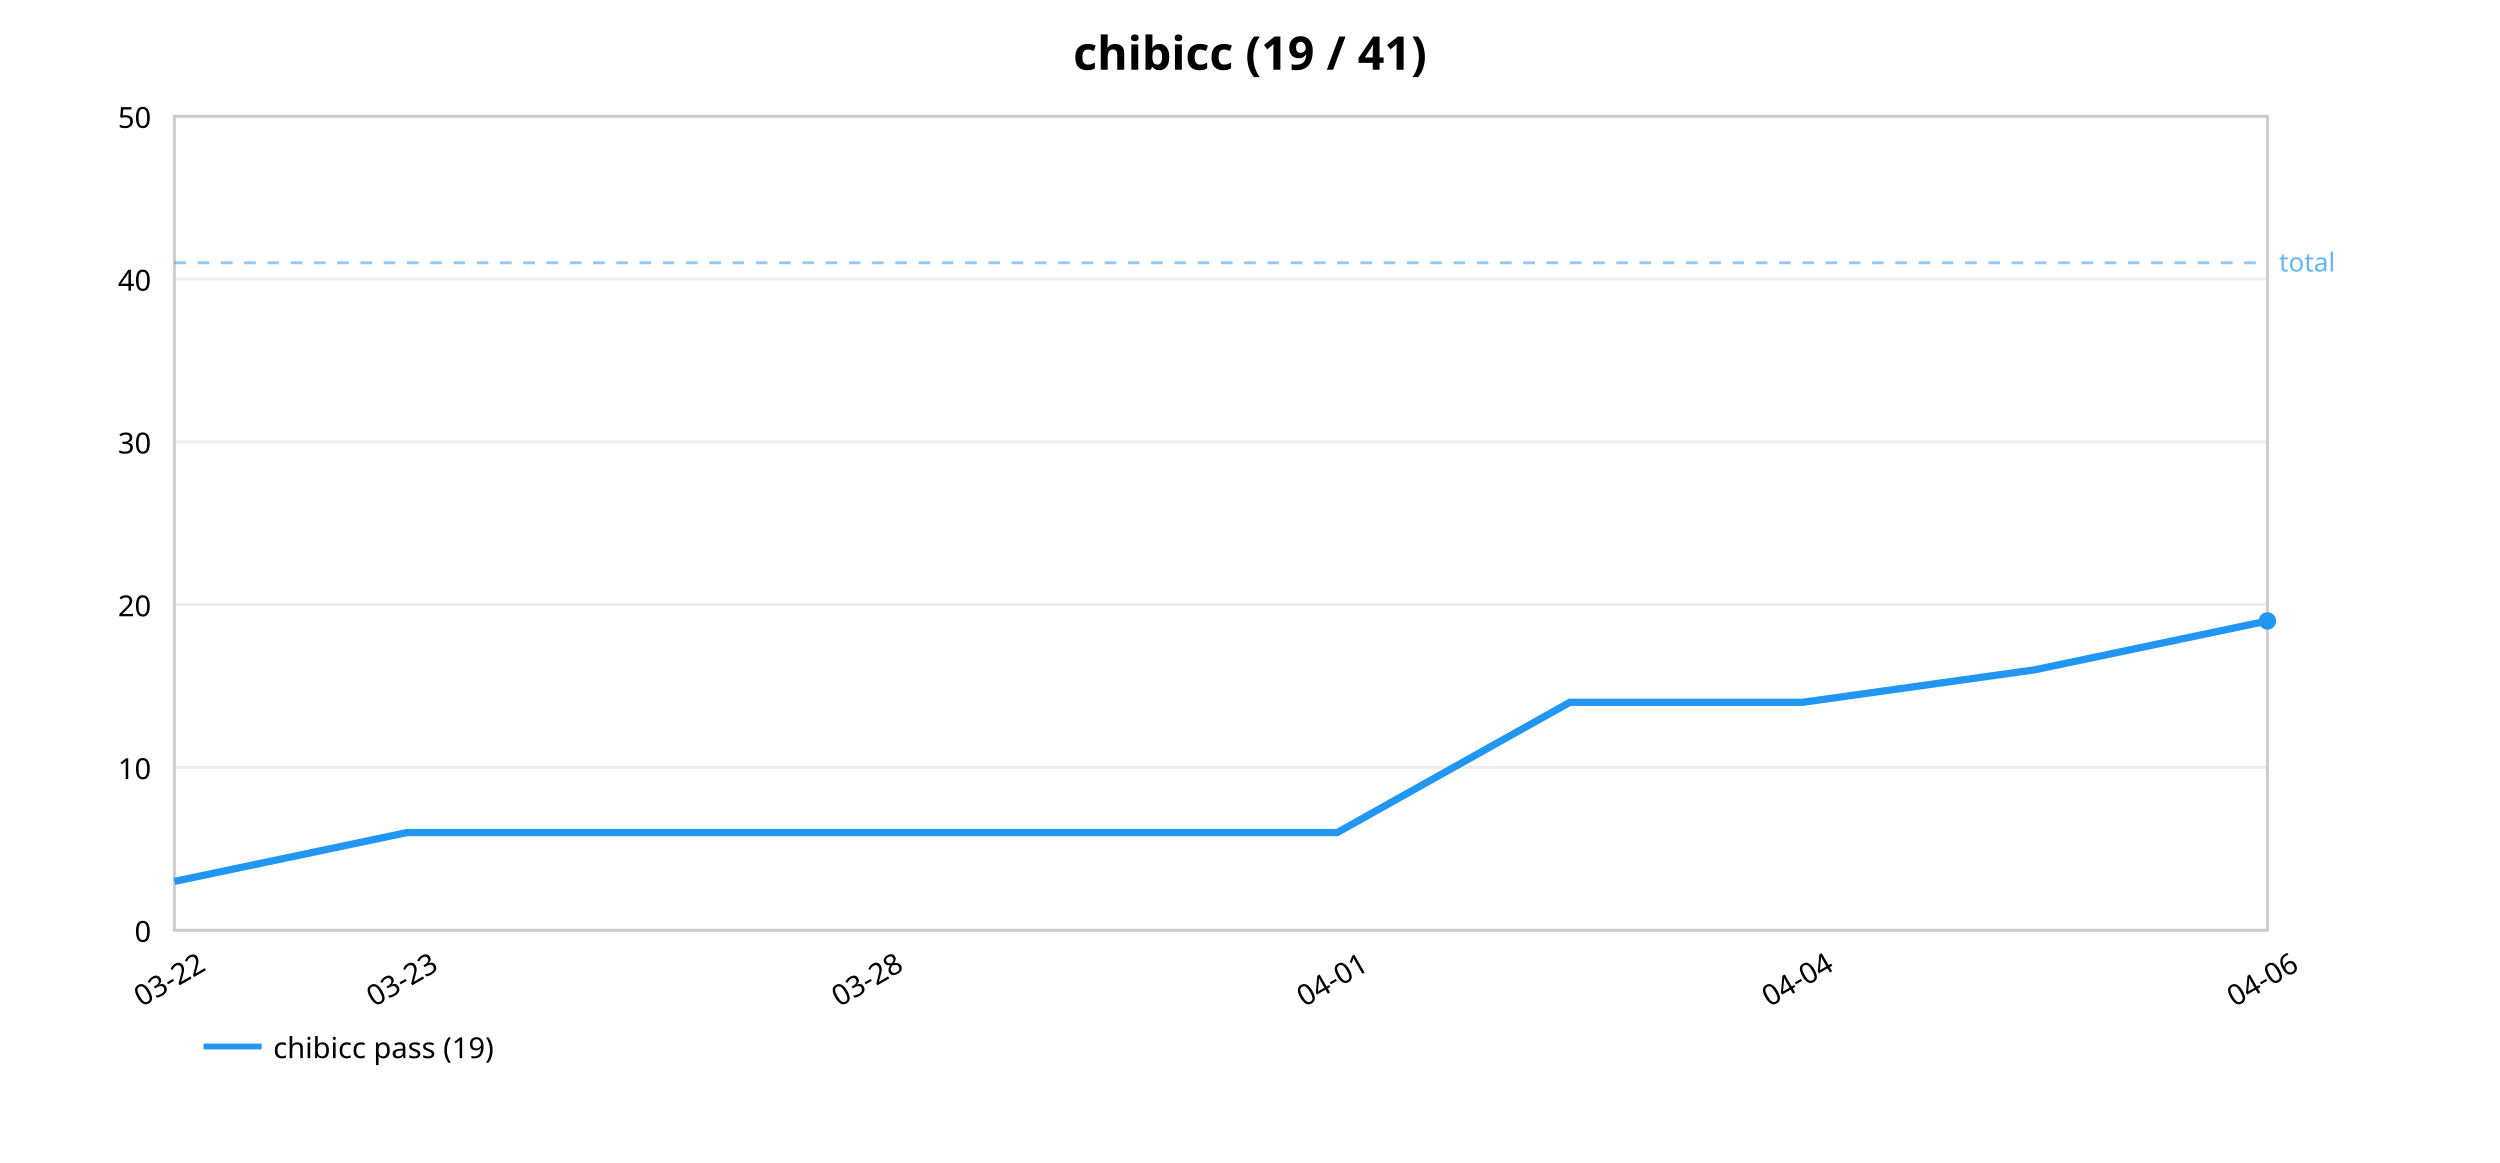
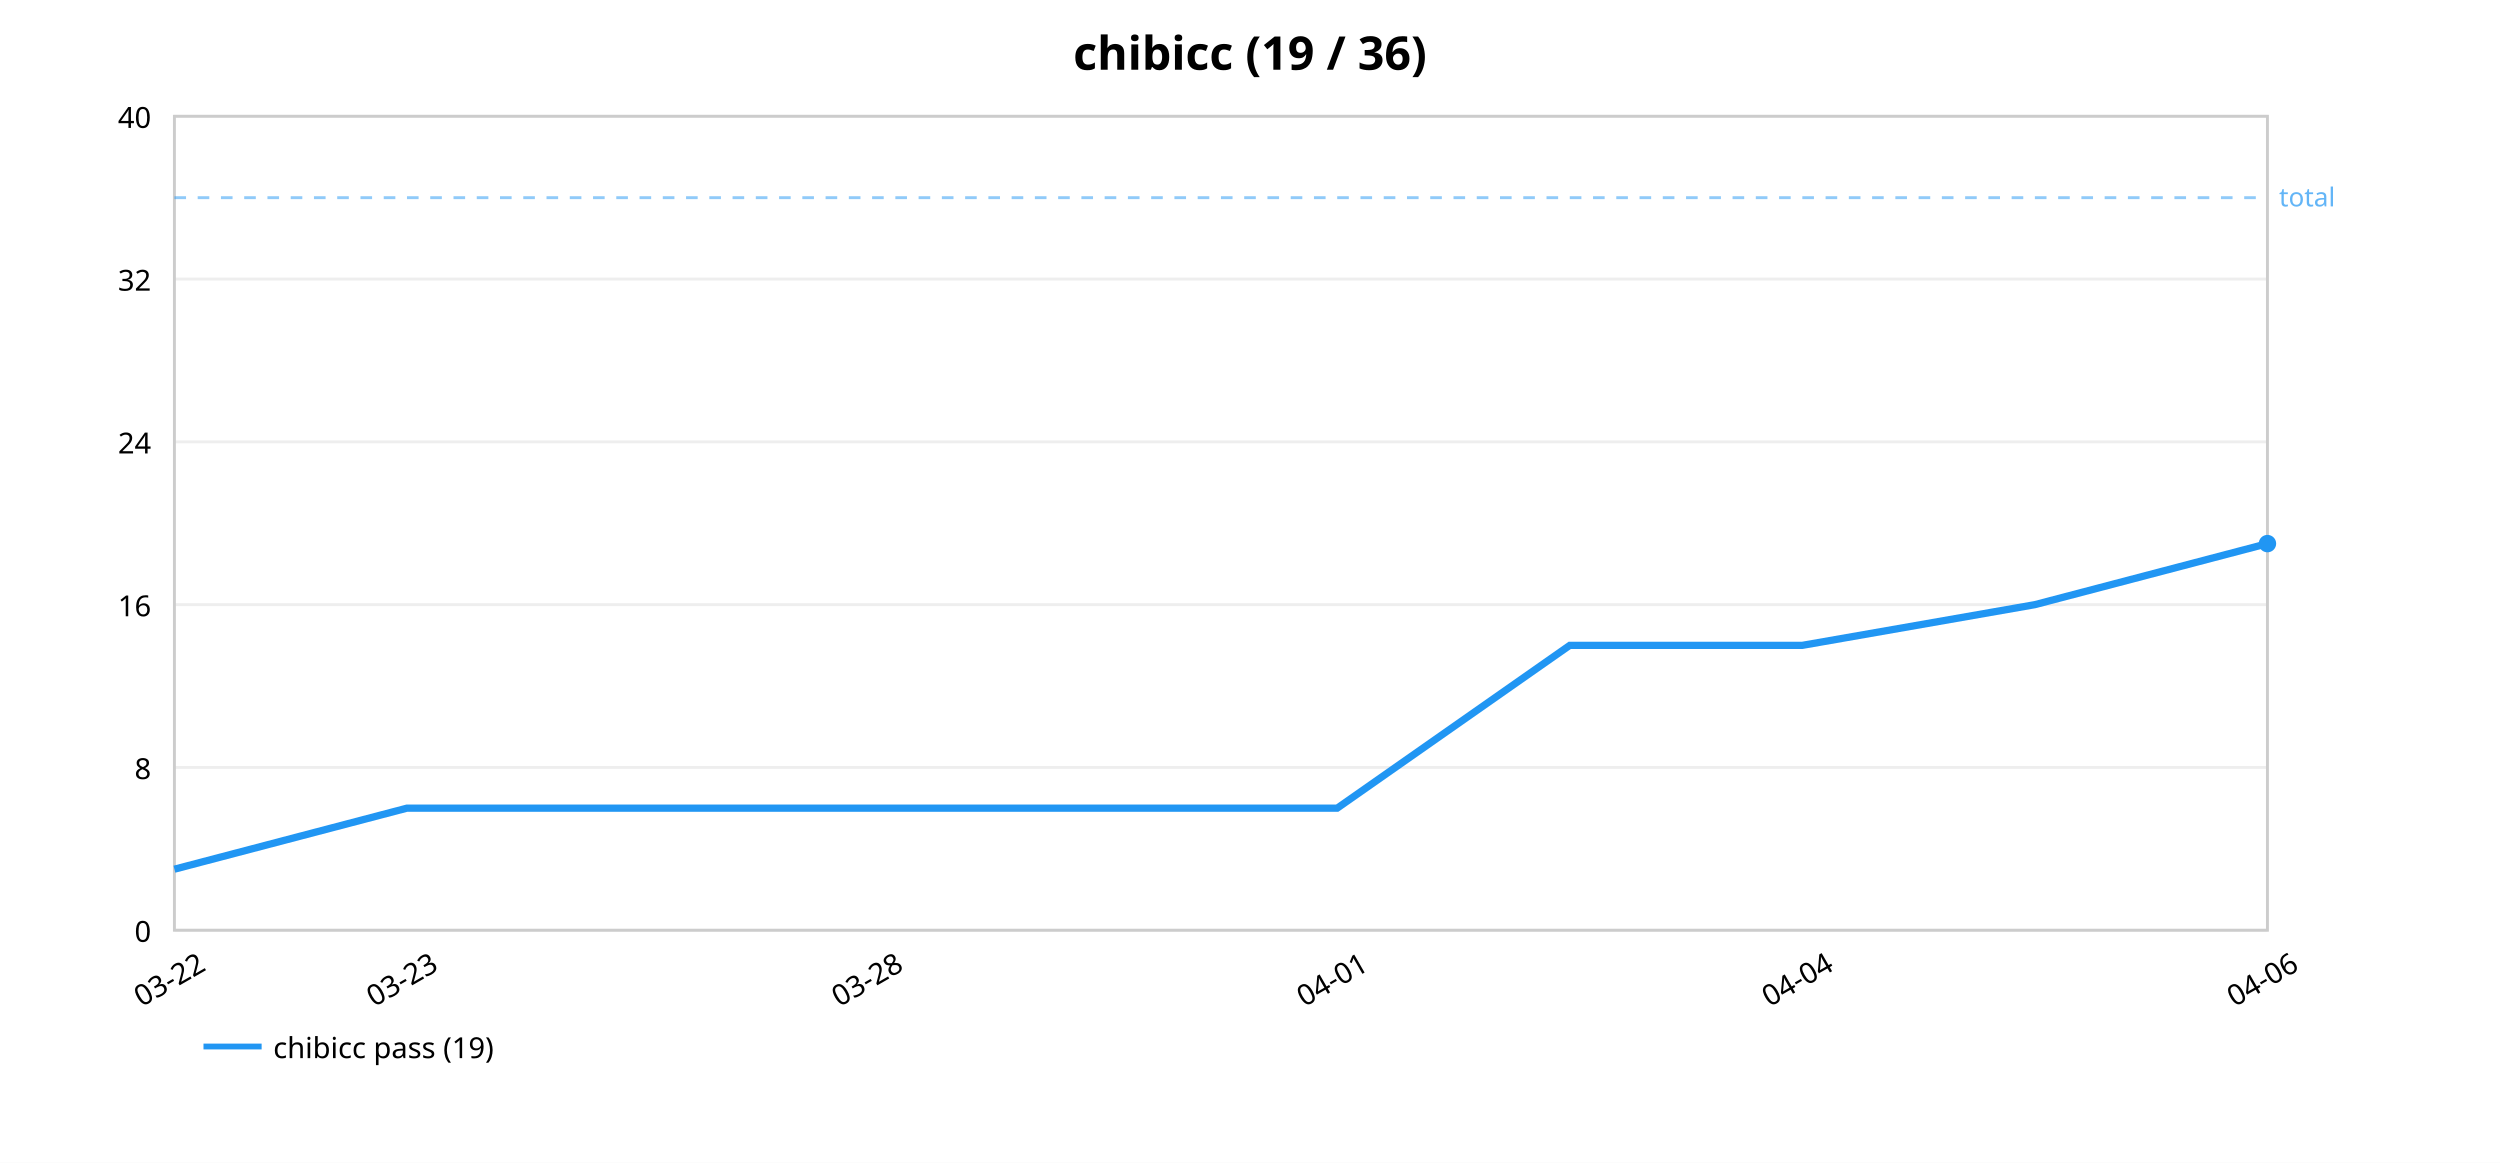
<svg xmlns="http://www.w3.org/2000/svg" viewBox="0 0 860 400" font-family="sans-serif" font-size="12">
  <rect width="860" height="400" fill="white" />
-   <text x="430" y="24" text-anchor="middle" font-size="16" font-weight="bold">chibicc (19 / 41)</text>
+   <text x="430" y="24" text-anchor="middle" font-size="16" font-weight="bold">chibicc (19 / 36)</text>
  <line x1="60" y1="320" x2="780" y2="320" stroke="#eee" />
  <text x="52" y="324" text-anchor="end" font-size="10">0</text>
  <line x1="60" y1="264" x2="780" y2="264" stroke="#eee" />
-   <text x="52" y="268" text-anchor="end" font-size="10">10</text>
+   <text x="52" y="268" text-anchor="end" font-size="10">8</text>
  <line x1="60" y1="208" x2="780" y2="208" stroke="#eee" />
-   <text x="52" y="212" text-anchor="end" font-size="10">20</text>
+   <text x="52" y="212" text-anchor="end" font-size="10">16</text>
  <line x1="60" y1="152" x2="780" y2="152" stroke="#eee" />
-   <text x="52" y="156" text-anchor="end" font-size="10">30</text>
+   <text x="52" y="156" text-anchor="end" font-size="10">24</text>
  <line x1="60" y1="96" x2="780" y2="96" stroke="#eee" />
-   <text x="52" y="100" text-anchor="end" font-size="10">40</text>
+   <text x="52" y="100" text-anchor="end" font-size="10">32</text>
  <line x1="60" y1="40" x2="780" y2="40" stroke="#eee" />
-   <text x="52" y="44" text-anchor="end" font-size="10">50</text>
+   <text x="52" y="44" text-anchor="end" font-size="10">40</text>
  <text x="60" y="340" text-anchor="middle" font-size="10" transform="rotate(-30,60,340)">03-22</text>
  <text x="140" y="340" text-anchor="middle" font-size="10" transform="rotate(-30,140,340)">03-23</text>
  <text x="300" y="340" text-anchor="middle" font-size="10" transform="rotate(-30,300,340)">03-28</text>
  <text x="460" y="340" text-anchor="middle" font-size="10" transform="rotate(-30,460,340)">04-01</text>
  <text x="620" y="340" text-anchor="middle" font-size="10" transform="rotate(-30,620,340)">04-04</text>
  <text x="780" y="340" text-anchor="middle" font-size="10" transform="rotate(-30,780,340)">04-06</text>
  <rect x="60" y="40" width="720" height="280" fill="none" stroke="#ccc" />
-   <line x1="60" y1="90.4" x2="780" y2="90.4" stroke="#2196F3" stroke-width="1" stroke-dasharray="4,4" opacity="0.5" />
-   <text x="784" y="93.4" font-size="9" fill="#2196F3" opacity="0.7">total</text>
-   <polyline points="60.0,303.2 140.0,286.4 220.0,286.4 300.0,286.4 380.0,286.4 460.0,286.4 540.0,241.6 620.0,241.6 700.0,230.4 780.0,213.6" fill="none" stroke="#2196F3" stroke-width="2.5" />
-   <circle cx="780.0" cy="213.6" r="3" fill="#2196F3" />
+   <line x1="60" y1="68.0" x2="780" y2="68.0" stroke="#2196F3" stroke-width="1" stroke-dasharray="4,4" opacity="0.5" />
+   <text x="784" y="71" font-size="9" fill="#2196F3" opacity="0.7">total</text>
+   <polyline points="60.0,299.0 140.0,278.0 220.0,278.0 300.0,278.0 380.0,278.0 460.0,278.0 540.0,222.0 620.0,222.0 700.0,208.0 780.0,187.0" fill="none" stroke="#2196F3" stroke-width="2.5" />
+   <circle cx="780.0" cy="187.0" r="3" fill="#2196F3" />
  <line x1="70" y1="360" x2="90" y2="360" stroke="#2196F3" stroke-width="2" />
  <text x="94" y="364" font-size="10">chibicc pass (19)</text>
</svg>
